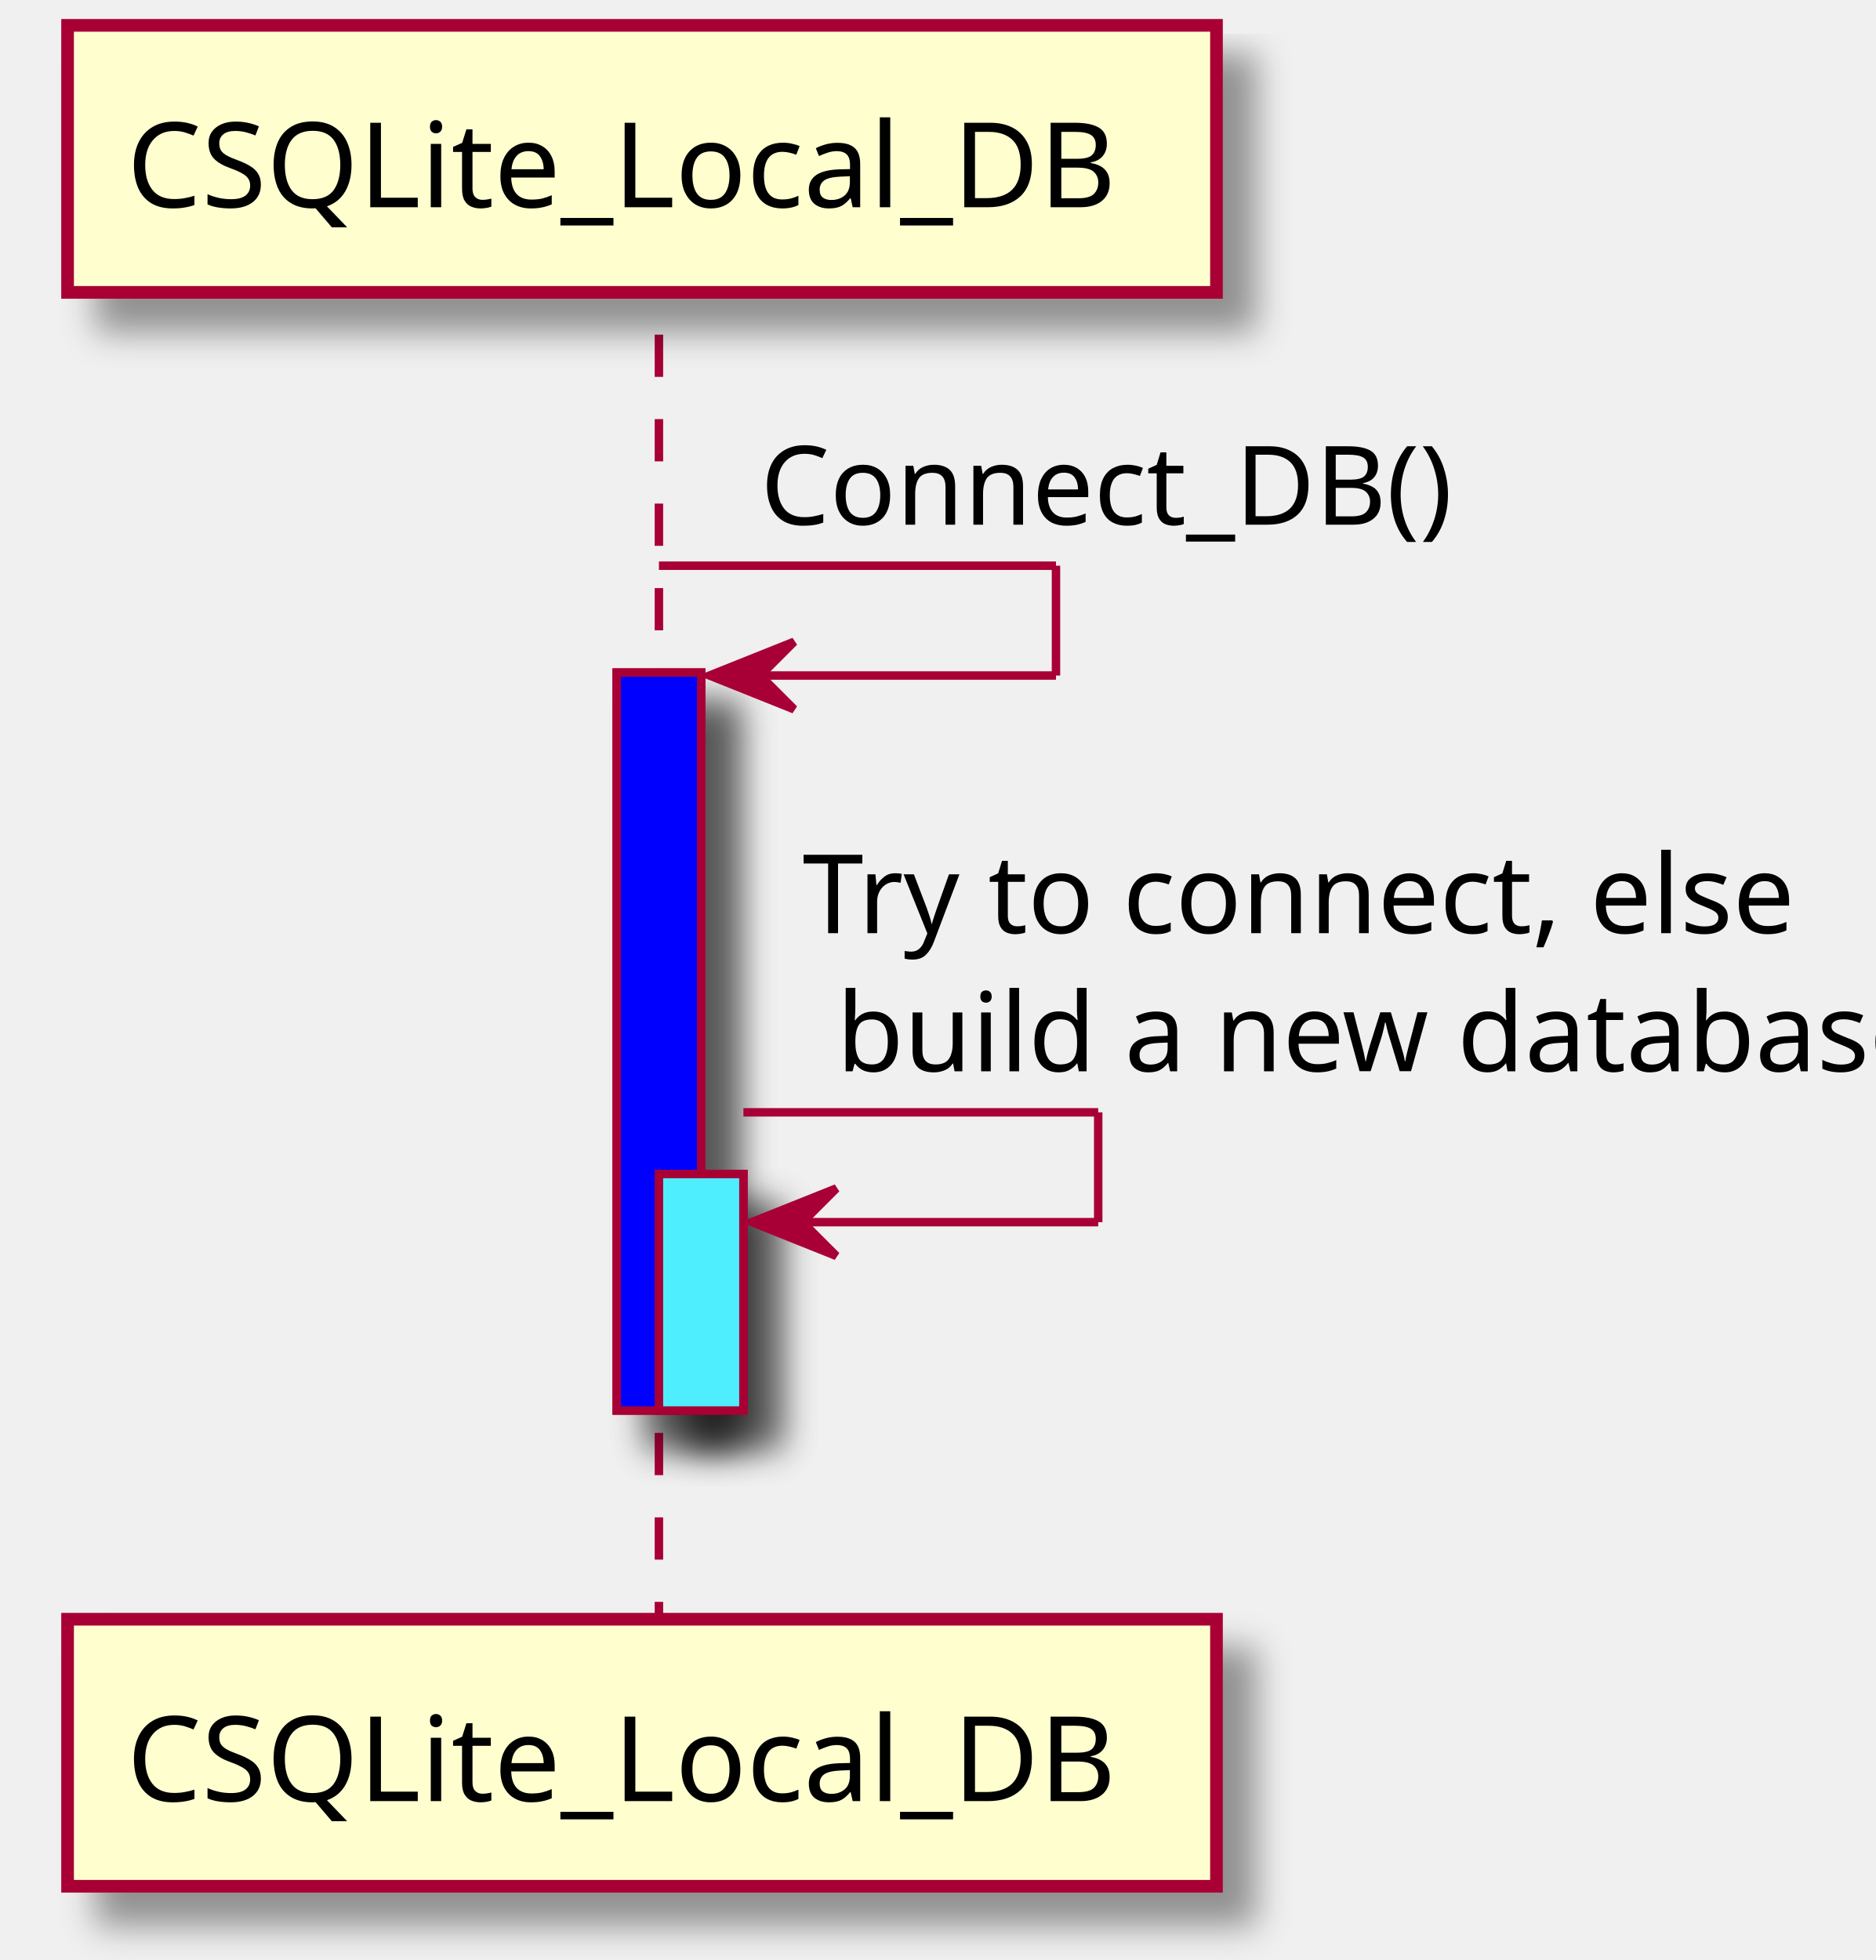
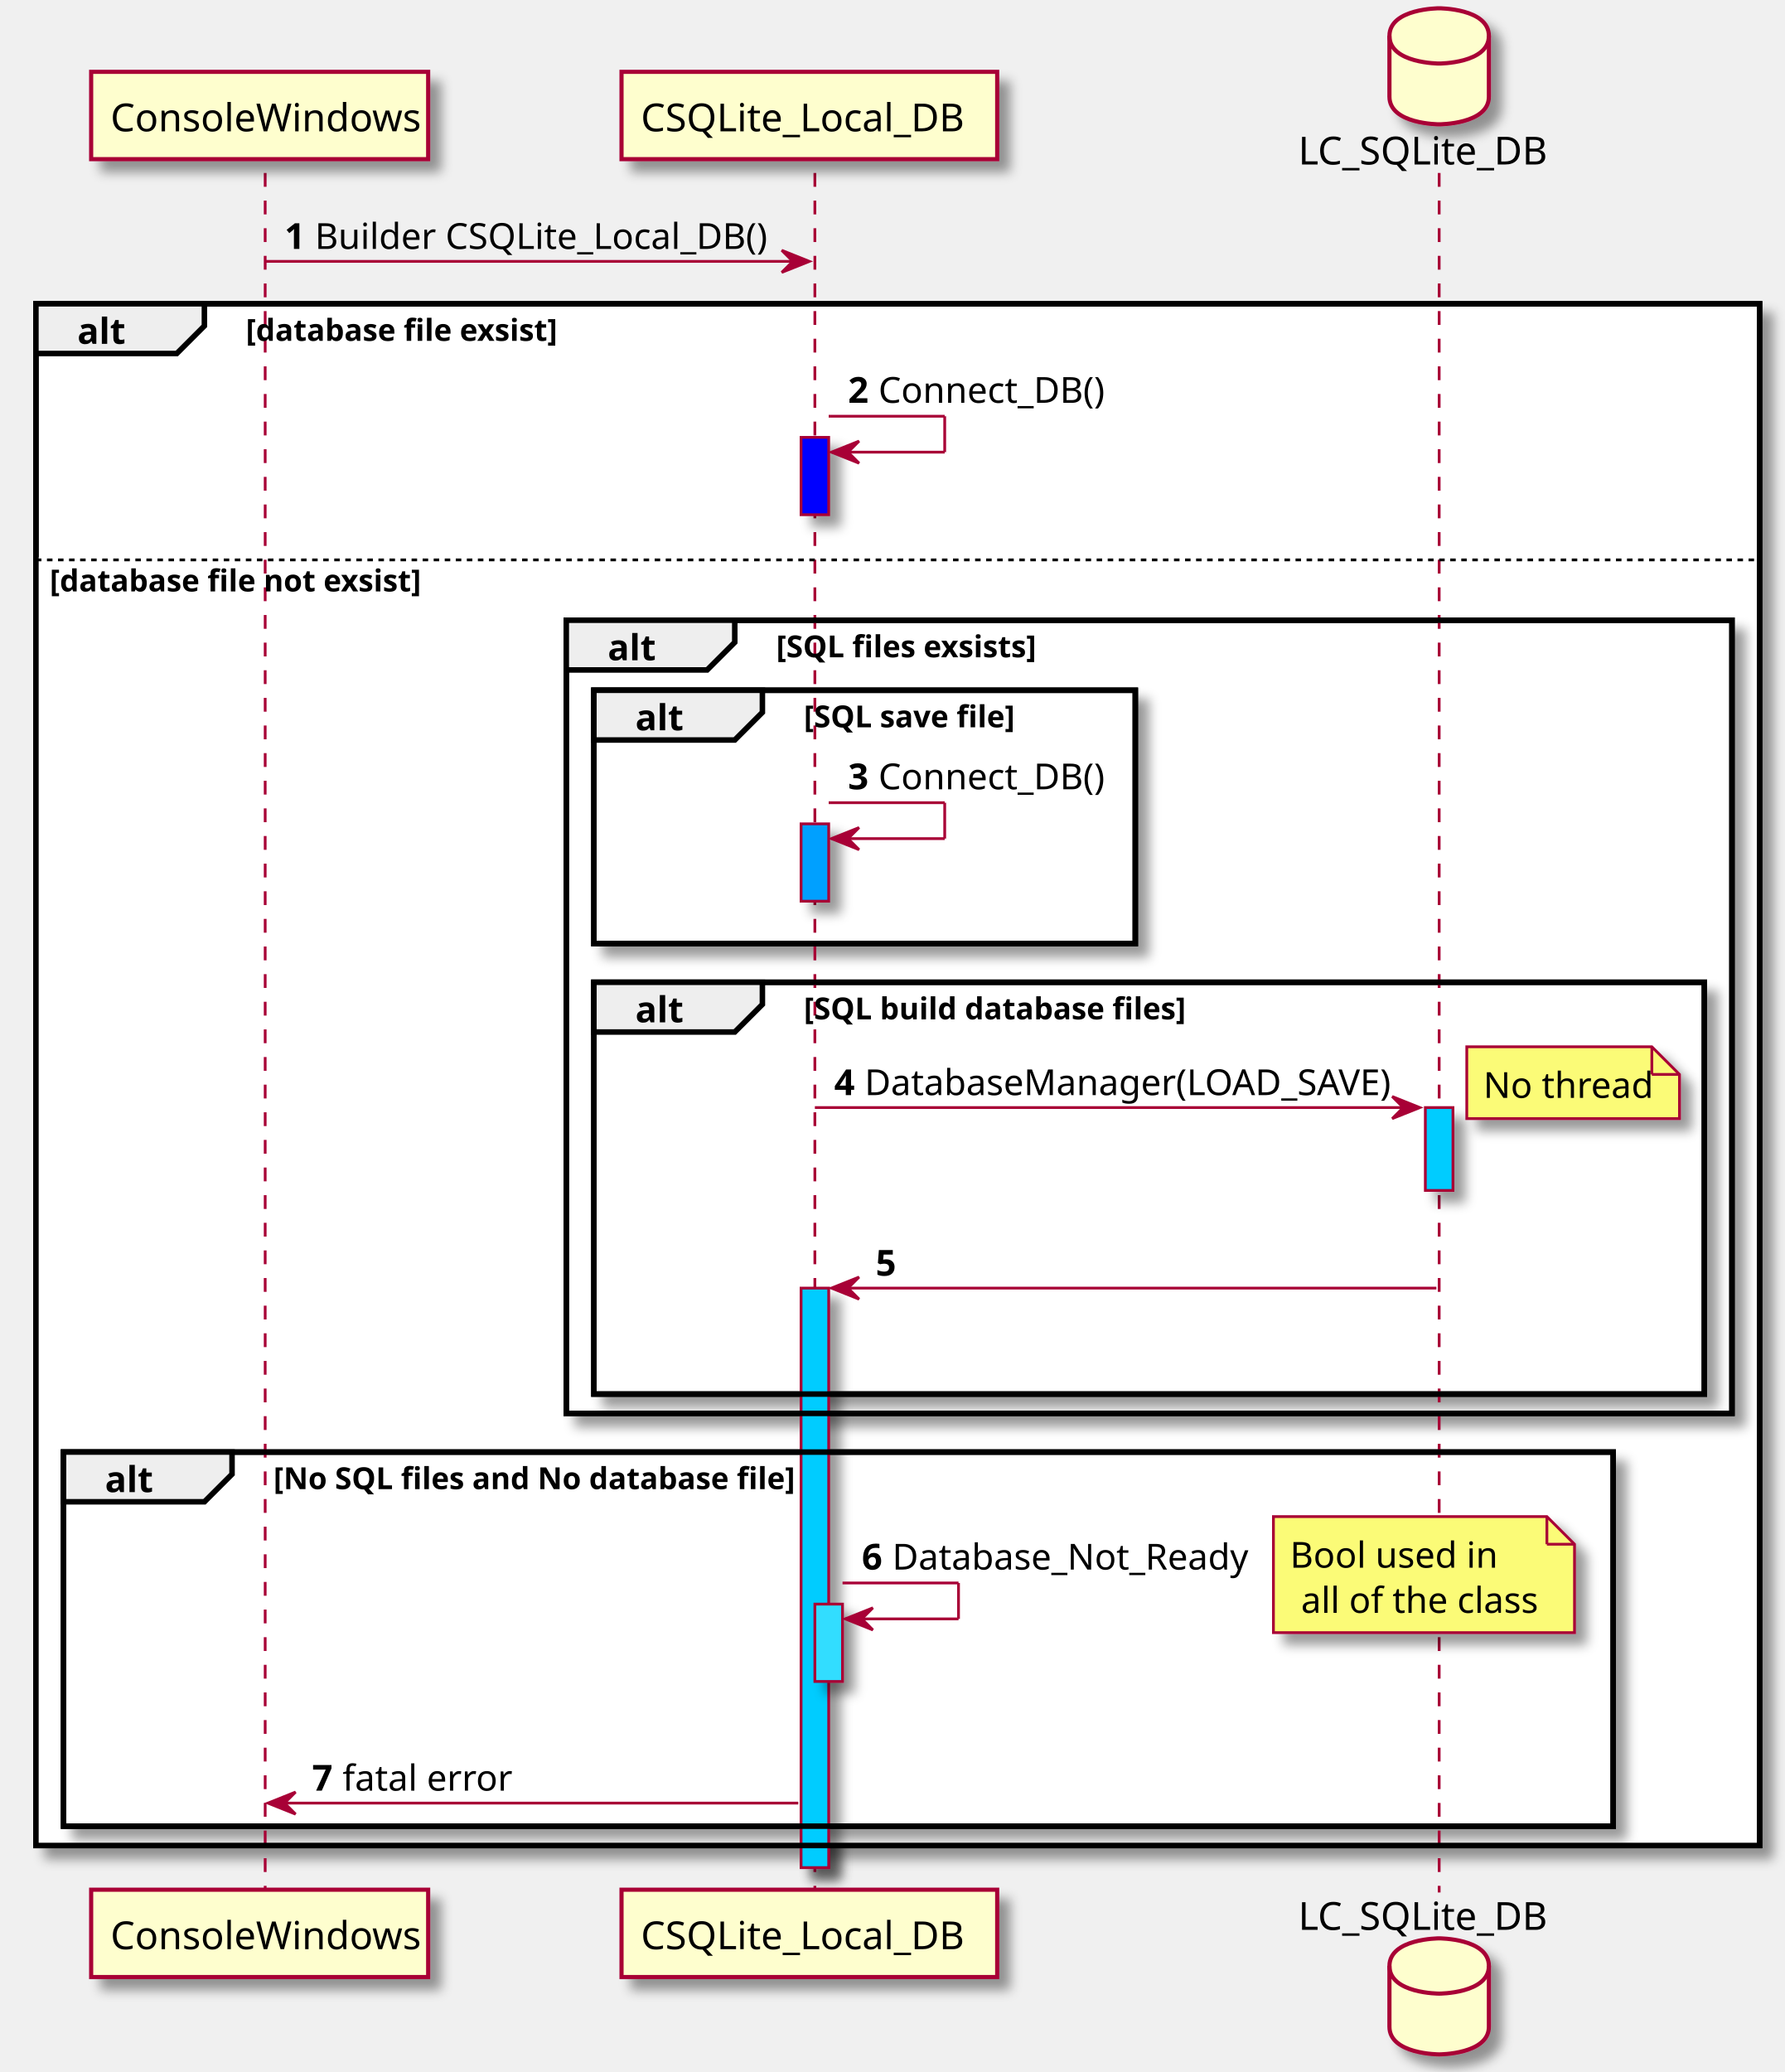
- <svg xmlns="http://www.w3.org/2000/svg" height="232px" style="width:222px;height:232px;" version="1.1" viewBox="0 0 222 232" width="222px">
+ <svg xmlns="http://www.w3.org/2000/svg" height="750px" style="width:646px;height:750px;" version="1.1" viewBox="0 0 646 750" width="646px">
  <defs>
    <filter height="300%" id="f1" width="300%" x="-1" y="-1">
      <feGaussianBlur result="blurOut" stdDeviation="2.0" />
      <feColorMatrix in="blurOut" result="blurOut2" type="matrix" values="0 0 0 0 0 0 0 0 0 0 0 0 0 0 0 0 0 0 .4 0" />
      <feOffset dx="4.0" dy="4.0" in="blurOut2" result="blurOut3" />
      <feBlend in="SourceGraphic" in2="blurOut3" mode="normal" />
    </filter>
  </defs>
  <g>
-     <rect fill="#0000FF" filter="url(#f1)" height="87.352" style="stroke: #A80036; stroke-width: 1.0;" width="10" x="73" y="79.609" />
-     <rect fill="#50EEFF" filter="url(#f1)" height="28" style="stroke: #A80036; stroke-width: 1.0;" width="10" x="78" y="138.961" />
-     <line style="stroke: #A80036; stroke-width: 1.0; stroke-dasharray: 5.0,5.0;" x1="78" x2="78" y1="39.609" y2="192.664" />
-     <rect fill="#FEFECE" filter="url(#f1)" height="31.609" style="stroke: #A80036; stroke-width: 1.5;" width="136" x="8" y="3" />
-     <text fill="#000000" font-family="sans-serif" font-size="14" lengthAdjust="spacingAndGlyphs" textLength="122" x="15" y="24.533">CSQLite_Local_DB</text>
-     <rect fill="#FEFECE" filter="url(#f1)" height="31.609" style="stroke: #A80036; stroke-width: 1.5;" width="136" x="8" y="191.664" />
-     <text fill="#000000" font-family="sans-serif" font-size="14" lengthAdjust="spacingAndGlyphs" textLength="122" x="15" y="213.197">CSQLite_Local_DB</text>
-     <rect fill="#0000FF" filter="url(#f1)" height="87.352" style="stroke: #A80036; stroke-width: 1.0;" width="10" x="73" y="79.609" />
-     <rect fill="#50EEFF" filter="url(#f1)" height="28" style="stroke: #A80036; stroke-width: 1.0;" width="10" x="78" y="138.961" />
-     <line style="stroke: #A80036; stroke-width: 1.0;" x1="78" x2="125" y1="66.961" y2="66.961" />
-     <line style="stroke: #A80036; stroke-width: 1.0;" x1="125" x2="125" y1="66.961" y2="79.961" />
-     <line style="stroke: #A80036; stroke-width: 1.0;" x1="84" x2="125" y1="79.961" y2="79.961" />
-     <polygon fill="#A80036" points="94,75.961,84,79.961,94,83.961,90,79.961" style="stroke: #A80036; stroke-width: 1.0;" />
-     <text fill="#000000" font-family="sans-serif" font-size="13" lengthAdjust="spacingAndGlyphs" textLength="81" x="90" y="62.105">Connect_DB()</text>
-     <line style="stroke: #A80036; stroke-width: 1.0;" x1="88" x2="130" y1="131.664" y2="131.664" />
-     <line style="stroke: #A80036; stroke-width: 1.0;" x1="130" x2="130" y1="131.664" y2="144.664" />
-     <line style="stroke: #A80036; stroke-width: 1.0;" x1="89" x2="130" y1="144.664" y2="144.664" />
-     <polygon fill="#A80036" points="99,140.664,89,144.664,99,148.664,95,144.664" style="stroke: #A80036; stroke-width: 1.0;" />
-     <text fill="#000000" font-family="sans-serif" font-size="13" lengthAdjust="spacingAndGlyphs" textLength="115" x="95" y="110.456">Try to connect, else</text>
-     <text fill="#000000" font-family="sans-serif" font-size="13" lengthAdjust="spacingAndGlyphs" textLength="122" x="99" y="126.808">build a new database</text>
+     <rect fill="#0000FF" filter="url(#f1)" height="28" style="stroke: #A80036; stroke-width: 1.0;" width="10" x="290" y="158.312" />
+     <rect fill="#00A0FF" filter="url(#f1)" height="28" style="stroke: #A80036; stroke-width: 1.0;" width="10" x="290" y="298.203" />
+     <rect fill="#00CCFF" filter="url(#f1)" height="209.758" style="stroke: #A80036; stroke-width: 1.0;" width="10" x="290" y="466.258" />
+     <rect fill="#30DDFF" filter="url(#f1)" height="28" style="stroke: #A80036; stroke-width: 1.0;" width="10" x="295" y="580.637" />
+     <rect fill="#00CCFF" filter="url(#f1)" height="30" style="stroke: #A80036; stroke-width: 1.0;" width="10" x="516" y="400.906" />
+     <rect fill="#FFFFFF" filter="url(#f1)" height="558.055" style="stroke: #000000; stroke-width: 2.0;" width="624" x="13" y="109.961" />
+     <rect fill="#FFFFFF" height="466.352" style="stroke: none; stroke-width: 1.0;" width="624" x="13" y="201.664" />
+     <rect fill="#FFFFFF" filter="url(#f1)" height="287.109" style="stroke: #000000; stroke-width: 2.0;" width="422" x="205" y="224.5" />
+     <rect fill="#FFFFFF" filter="url(#f1)" height="91.703" style="stroke: #000000; stroke-width: 2.0;" width="196" x="215" y="249.852" />
+     <rect fill="#FFFFFF" filter="url(#f1)" height="149.055" style="stroke: #000000; stroke-width: 2.0;" width="402" x="215" y="355.555" />
+     <rect fill="#FFFFFF" filter="url(#f1)" height="135.406" style="stroke: #000000; stroke-width: 2.0;" width="561" x="23" y="525.609" />
+     <line style="stroke: #A80036; stroke-width: 1.0; stroke-dasharray: 5.0,5.0;" x1="96" x2="96" y1="62.609" y2="685.016" />
+     <line style="stroke: #A80036; stroke-width: 1.0; stroke-dasharray: 5.0,5.0;" x1="295" x2="295" y1="62.609" y2="685.016" />
+     <line style="stroke: #A80036; stroke-width: 1.0; stroke-dasharray: 5.0,5.0;" x1="521" x2="521" y1="62.609" y2="685.016" />
+     <rect fill="#FEFECE" filter="url(#f1)" height="31.609" style="stroke: #A80036; stroke-width: 1.5;" width="122" x="33" y="26" />
+     <text fill="#000000" font-family="sans-serif" font-size="14" lengthAdjust="spacingAndGlyphs" textLength="108" x="40" y="47.533">ConsoleWindows</text>
+     <rect fill="#FEFECE" filter="url(#f1)" height="31.609" style="stroke: #A80036; stroke-width: 1.5;" width="122" x="33" y="684.016" />
+     <text fill="#000000" font-family="sans-serif" font-size="14" lengthAdjust="spacingAndGlyphs" textLength="108" x="40" y="705.549">ConsoleWindows</text>
+     <rect fill="#FEFECE" filter="url(#f1)" height="31.609" style="stroke: #A80036; stroke-width: 1.5;" width="136" x="225" y="26" />
+     <text fill="#000000" font-family="sans-serif" font-size="14" lengthAdjust="spacingAndGlyphs" textLength="122" x="232" y="47.533">CSQLite_Local_DB</text>
+     <rect fill="#FEFECE" filter="url(#f1)" height="31.609" style="stroke: #A80036; stroke-width: 1.5;" width="136" x="225" y="684.016" />
+     <text fill="#000000" font-family="sans-serif" font-size="14" lengthAdjust="spacingAndGlyphs" textLength="122" x="232" y="705.549">CSQLite_Local_DB</text>
+     <text fill="#000000" font-family="sans-serif" font-size="14" lengthAdjust="spacingAndGlyphs" textLength="96" x="470" y="59.533">LC_SQLite_DB</text>
+     <path d="M503,13 C503,3 521,3 521,3 C521,3 539,3 539,13 L539,35 C539,45 521,45 521,45 C521,45 503,45 503,35 L503,13 " fill="#FEFECE" filter="url(#f1)" style="stroke: #A80036; stroke-width: 1.5;" />
+     <path d="M503,13 C503,23 521,23 521,23 C521,23 539,23 539,13 " fill="none" style="stroke: #A80036; stroke-width: 1.5;" />
+     <text fill="#000000" font-family="sans-serif" font-size="14" lengthAdjust="spacingAndGlyphs" textLength="96" x="470" y="698.549">LC_SQLite_DB</text>
+     <path d="M503,711.625 C503,701.625 521,701.625 521,701.625 C521,701.625 539,701.625 539,711.625 L539,733.625 C539,743.625 521,743.625 521,743.625 C521,743.625 503,743.625 503,733.625 L503,711.625 " fill="#FEFECE" filter="url(#f1)" style="stroke: #A80036; stroke-width: 1.5;" />
+     <path d="M503,711.625 C503,721.625 521,721.625 521,721.625 C521,721.625 539,721.625 539,711.625 " fill="none" style="stroke: #A80036; stroke-width: 1.5;" />
+     <rect fill="#0000FF" filter="url(#f1)" height="28" style="stroke: #A80036; stroke-width: 1.0;" width="10" x="290" y="158.312" />
+     <rect fill="#00A0FF" filter="url(#f1)" height="28" style="stroke: #A80036; stroke-width: 1.0;" width="10" x="290" y="298.203" />
+     <rect fill="#00CCFF" filter="url(#f1)" height="209.758" style="stroke: #A80036; stroke-width: 1.0;" width="10" x="290" y="466.258" />
+     <rect fill="#30DDFF" filter="url(#f1)" height="28" style="stroke: #A80036; stroke-width: 1.0;" width="10" x="295" y="580.637" />
+     <rect fill="#00CCFF" filter="url(#f1)" height="30" style="stroke: #A80036; stroke-width: 1.0;" width="10" x="516" y="400.906" />
+     <polygon fill="#A80036" points="283,90.609,293,94.609,283,98.609,287,94.609" style="stroke: #A80036; stroke-width: 1.0;" />
+     <line style="stroke: #A80036; stroke-width: 1.0;" x1="96" x2="289" y1="94.609" y2="94.609" />
+     <text fill="#000000" font-family="sans-serif" font-size="13" font-weight="bold" lengthAdjust="spacingAndGlyphs" textLength="7" x="103" y="90.105">1</text>
+     <text fill="#000000" font-family="sans-serif" font-size="13" lengthAdjust="spacingAndGlyphs" textLength="164" x="114" y="90.105">Builder CSQLite_Local_DB()</text>
+     <rect fill="none" height="558.055" style="stroke: #000000; stroke-width: 2.0;" width="624" x="13" y="109.961" />
+     <polygon fill="#EEEEEE" points="13,109.961,74,109.961,74,117.961,64,127.961,13,127.961,13,109.961" style="stroke: #000000; stroke-width: 2.0;" />
+     <text fill="#000000" font-family="sans-serif" font-size="13" font-weight="bold" lengthAdjust="spacingAndGlyphs" textLength="16" x="28" y="124.456">alt</text>
+     <text fill="#000000" font-family="sans-serif" font-size="11" font-weight="bold" lengthAdjust="spacingAndGlyphs" textLength="115" x="89" y="123.38">[database file exsist]</text>
+     <line style="stroke: #A80036; stroke-width: 1.0;" x1="300" x2="342" y1="150.664" y2="150.664" />
+     <line style="stroke: #A80036; stroke-width: 1.0;" x1="342" x2="342" y1="150.664" y2="163.664" />
+     <line style="stroke: #A80036; stroke-width: 1.0;" x1="301" x2="342" y1="163.664" y2="163.664" />
+     <polygon fill="#A80036" points="311,159.664,301,163.664,311,167.664,307,163.664" style="stroke: #A80036; stroke-width: 1.0;" />
+     <text fill="#000000" font-family="sans-serif" font-size="13" font-weight="bold" lengthAdjust="spacingAndGlyphs" textLength="7" x="307" y="145.808">2</text>
+     <text fill="#000000" font-family="sans-serif" font-size="13" lengthAdjust="spacingAndGlyphs" textLength="81" x="318" y="145.808">Connect_DB()</text>
+     <line style="stroke: #000000; stroke-width: 1.0; stroke-dasharray: 2.0,2.0;" x1="13" x2="637" y1="202.664" y2="202.664" />
+     <text fill="#000000" font-family="sans-serif" font-size="11" font-weight="bold" lengthAdjust="spacingAndGlyphs" textLength="136" x="18" y="214.083">[database file not exsist]</text>
+     <rect fill="none" height="287.109" style="stroke: #000000; stroke-width: 2.0;" width="422" x="205" y="224.5" />
+     <polygon fill="#EEEEEE" points="205,224.5,266,224.5,266,232.5,256,242.5,205,242.5,205,224.5" style="stroke: #000000; stroke-width: 2.0;" />
+     <text fill="#000000" font-family="sans-serif" font-size="13" font-weight="bold" lengthAdjust="spacingAndGlyphs" textLength="16" x="220" y="238.995">alt</text>
+     <text fill="#000000" font-family="sans-serif" font-size="11" font-weight="bold" lengthAdjust="spacingAndGlyphs" textLength="101" x="281" y="237.919">[SQL files exsists]</text>
+     <rect fill="none" height="91.703" style="stroke: #000000; stroke-width: 2.0;" width="196" x="215" y="249.852" />
+     <polygon fill="#EEEEEE" points="215,249.852,276,249.852,276,257.852,266,267.852,215,267.852,215,249.852" style="stroke: #000000; stroke-width: 2.0;" />
+     <text fill="#000000" font-family="sans-serif" font-size="13" font-weight="bold" lengthAdjust="spacingAndGlyphs" textLength="16" x="230" y="264.347">alt</text>
+     <text fill="#000000" font-family="sans-serif" font-size="11" font-weight="bold" lengthAdjust="spacingAndGlyphs" textLength="79" x="291" y="263.271">[SQL save file]</text>
+     <line style="stroke: #A80036; stroke-width: 1.0;" x1="300" x2="342" y1="290.555" y2="290.555" />
+     <line style="stroke: #A80036; stroke-width: 1.0;" x1="342" x2="342" y1="290.555" y2="303.555" />
+     <line style="stroke: #A80036; stroke-width: 1.0;" x1="301" x2="342" y1="303.555" y2="303.555" />
+     <polygon fill="#A80036" points="311,299.555,301,303.555,311,307.555,307,303.555" style="stroke: #A80036; stroke-width: 1.0;" />
+     <text fill="#000000" font-family="sans-serif" font-size="13" font-weight="bold" lengthAdjust="spacingAndGlyphs" textLength="7" x="307" y="285.698">3</text>
+     <text fill="#000000" font-family="sans-serif" font-size="13" lengthAdjust="spacingAndGlyphs" textLength="81" x="318" y="285.698">Connect_DB()</text>
+     <rect fill="none" height="149.055" style="stroke: #000000; stroke-width: 2.0;" width="402" x="215" y="355.555" />
+     <polygon fill="#EEEEEE" points="215,355.555,276,355.555,276,363.555,266,373.555,215,373.555,215,355.555" style="stroke: #000000; stroke-width: 2.0;" />
+     <text fill="#000000" font-family="sans-serif" font-size="13" font-weight="bold" lengthAdjust="spacingAndGlyphs" textLength="16" x="230" y="370.05">alt</text>
+     <text fill="#000000" font-family="sans-serif" font-size="11" font-weight="bold" lengthAdjust="spacingAndGlyphs" textLength="140" x="291" y="368.974">[SQL build database files]</text>
+     <polygon fill="#A80036" points="504,396.906,514,400.906,504,404.906,508,400.906" style="stroke: #A80036; stroke-width: 1.0;" />
+     <line style="stroke: #A80036; stroke-width: 1.0;" x1="295" x2="510" y1="400.906" y2="400.906" />
+     <text fill="#000000" font-family="sans-serif" font-size="13" font-weight="bold" lengthAdjust="spacingAndGlyphs" textLength="7" x="302" y="396.401">4</text>
+     <text fill="#000000" font-family="sans-serif" font-size="13" lengthAdjust="spacingAndGlyphs" textLength="191" x="313" y="396.401">DatabaseManager(LOAD_SAVE)</text>
+     <polygon fill="#FBFB77" filter="url(#f1)" points="531,378.906,531,404.906,608,404.906,608,388.906,598,378.906,531,378.906" style="stroke: #A80036; stroke-width: 1.0;" />
+     <line style="stroke: #A80036; stroke-width: 1.0;" x1="598" x2="598" y1="378.906" y2="388.906" />
+     <line style="stroke: #A80036; stroke-width: 1.0;" x1="608" x2="598" y1="388.906" y2="388.906" />
+     <text fill="#000000" font-family="sans-serif" font-size="13" lengthAdjust="spacingAndGlyphs" textLength="56" x="537" y="397.401">No thread</text>
+     <polygon fill="#A80036" points="311,462.258,301,466.258,311,470.258,307,466.258" style="stroke: #A80036; stroke-width: 1.0;" />
+     <line style="stroke: #A80036; stroke-width: 1.0;" x1="305" x2="520" y1="466.258" y2="466.258" />
+     <text fill="#000000" font-family="sans-serif" font-size="13" font-weight="bold" lengthAdjust="spacingAndGlyphs" textLength="7" x="317" y="461.753">5</text>
+     <text fill="#000000" font-family="sans-serif" font-size="13" lengthAdjust="spacingAndGlyphs" textLength="0" x="332" y="461.753" />
+     <rect fill="none" height="135.406" style="stroke: #000000; stroke-width: 2.0;" width="561" x="23" y="525.609" />
+     <polygon fill="#EEEEEE" points="23,525.609,84,525.609,84,533.609,74,543.609,23,543.609,23,525.609" style="stroke: #000000; stroke-width: 2.0;" />
+     <text fill="#000000" font-family="sans-serif" font-size="13" font-weight="bold" lengthAdjust="spacingAndGlyphs" textLength="16" x="38" y="540.105">alt</text>
+     <text fill="#000000" font-family="sans-serif" font-size="11" font-weight="bold" lengthAdjust="spacingAndGlyphs" textLength="187" x="99" y="539.028">[No SQL files and No database file]</text>
+     <line style="stroke: #A80036; stroke-width: 1.0;" x1="305" x2="347" y1="572.988" y2="572.988" />
+     <line style="stroke: #A80036; stroke-width: 1.0;" x1="347" x2="347" y1="572.988" y2="585.988" />
+     <line style="stroke: #A80036; stroke-width: 1.0;" x1="306" x2="347" y1="585.988" y2="585.988" />
+     <polygon fill="#A80036" points="316,581.988,306,585.988,316,589.988,312,585.988" style="stroke: #A80036; stroke-width: 1.0;" />
+     <text fill="#000000" font-family="sans-serif" font-size="13" font-weight="bold" lengthAdjust="spacingAndGlyphs" textLength="7" x="312" y="568.132">6</text>
+     <text fill="#000000" font-family="sans-serif" font-size="13" lengthAdjust="spacingAndGlyphs" textLength="126" x="323" y="568.132">Database_Not_Ready</text>
+     <polygon fill="#FBFB77" filter="url(#f1)" points="461,548.961,461,590.961,570,590.961,570,558.961,560,548.961,461,548.961" style="stroke: #A80036; stroke-width: 1.0;" />
+     <line style="stroke: #A80036; stroke-width: 1.0;" x1="560" x2="560" y1="548.961" y2="558.961" />
+     <line style="stroke: #A80036; stroke-width: 1.0;" x1="570" x2="560" y1="558.961" y2="558.961" />
+     <text fill="#000000" font-family="sans-serif" font-size="13" lengthAdjust="spacingAndGlyphs" textLength="72" x="467" y="567.456">Bool used in</text>
+     <text fill="#000000" font-family="sans-serif" font-size="13" lengthAdjust="spacingAndGlyphs" textLength="84" x="471" y="583.808">all of the class</text>
+     <polygon fill="#A80036" points="107,648.664,97,652.664,107,656.664,103,652.664" style="stroke: #A80036; stroke-width: 1.0;" />
+     <line style="stroke: #A80036; stroke-width: 1.0;" x1="101" x2="289" y1="652.664" y2="652.664" />
+     <text fill="#000000" font-family="sans-serif" font-size="13" font-weight="bold" lengthAdjust="spacingAndGlyphs" textLength="7" x="113" y="648.159">7</text>
+     <text fill="#000000" font-family="sans-serif" font-size="13" lengthAdjust="spacingAndGlyphs" textLength="54" x="124" y="648.159">fatal error</text>
  </g>
</svg>
